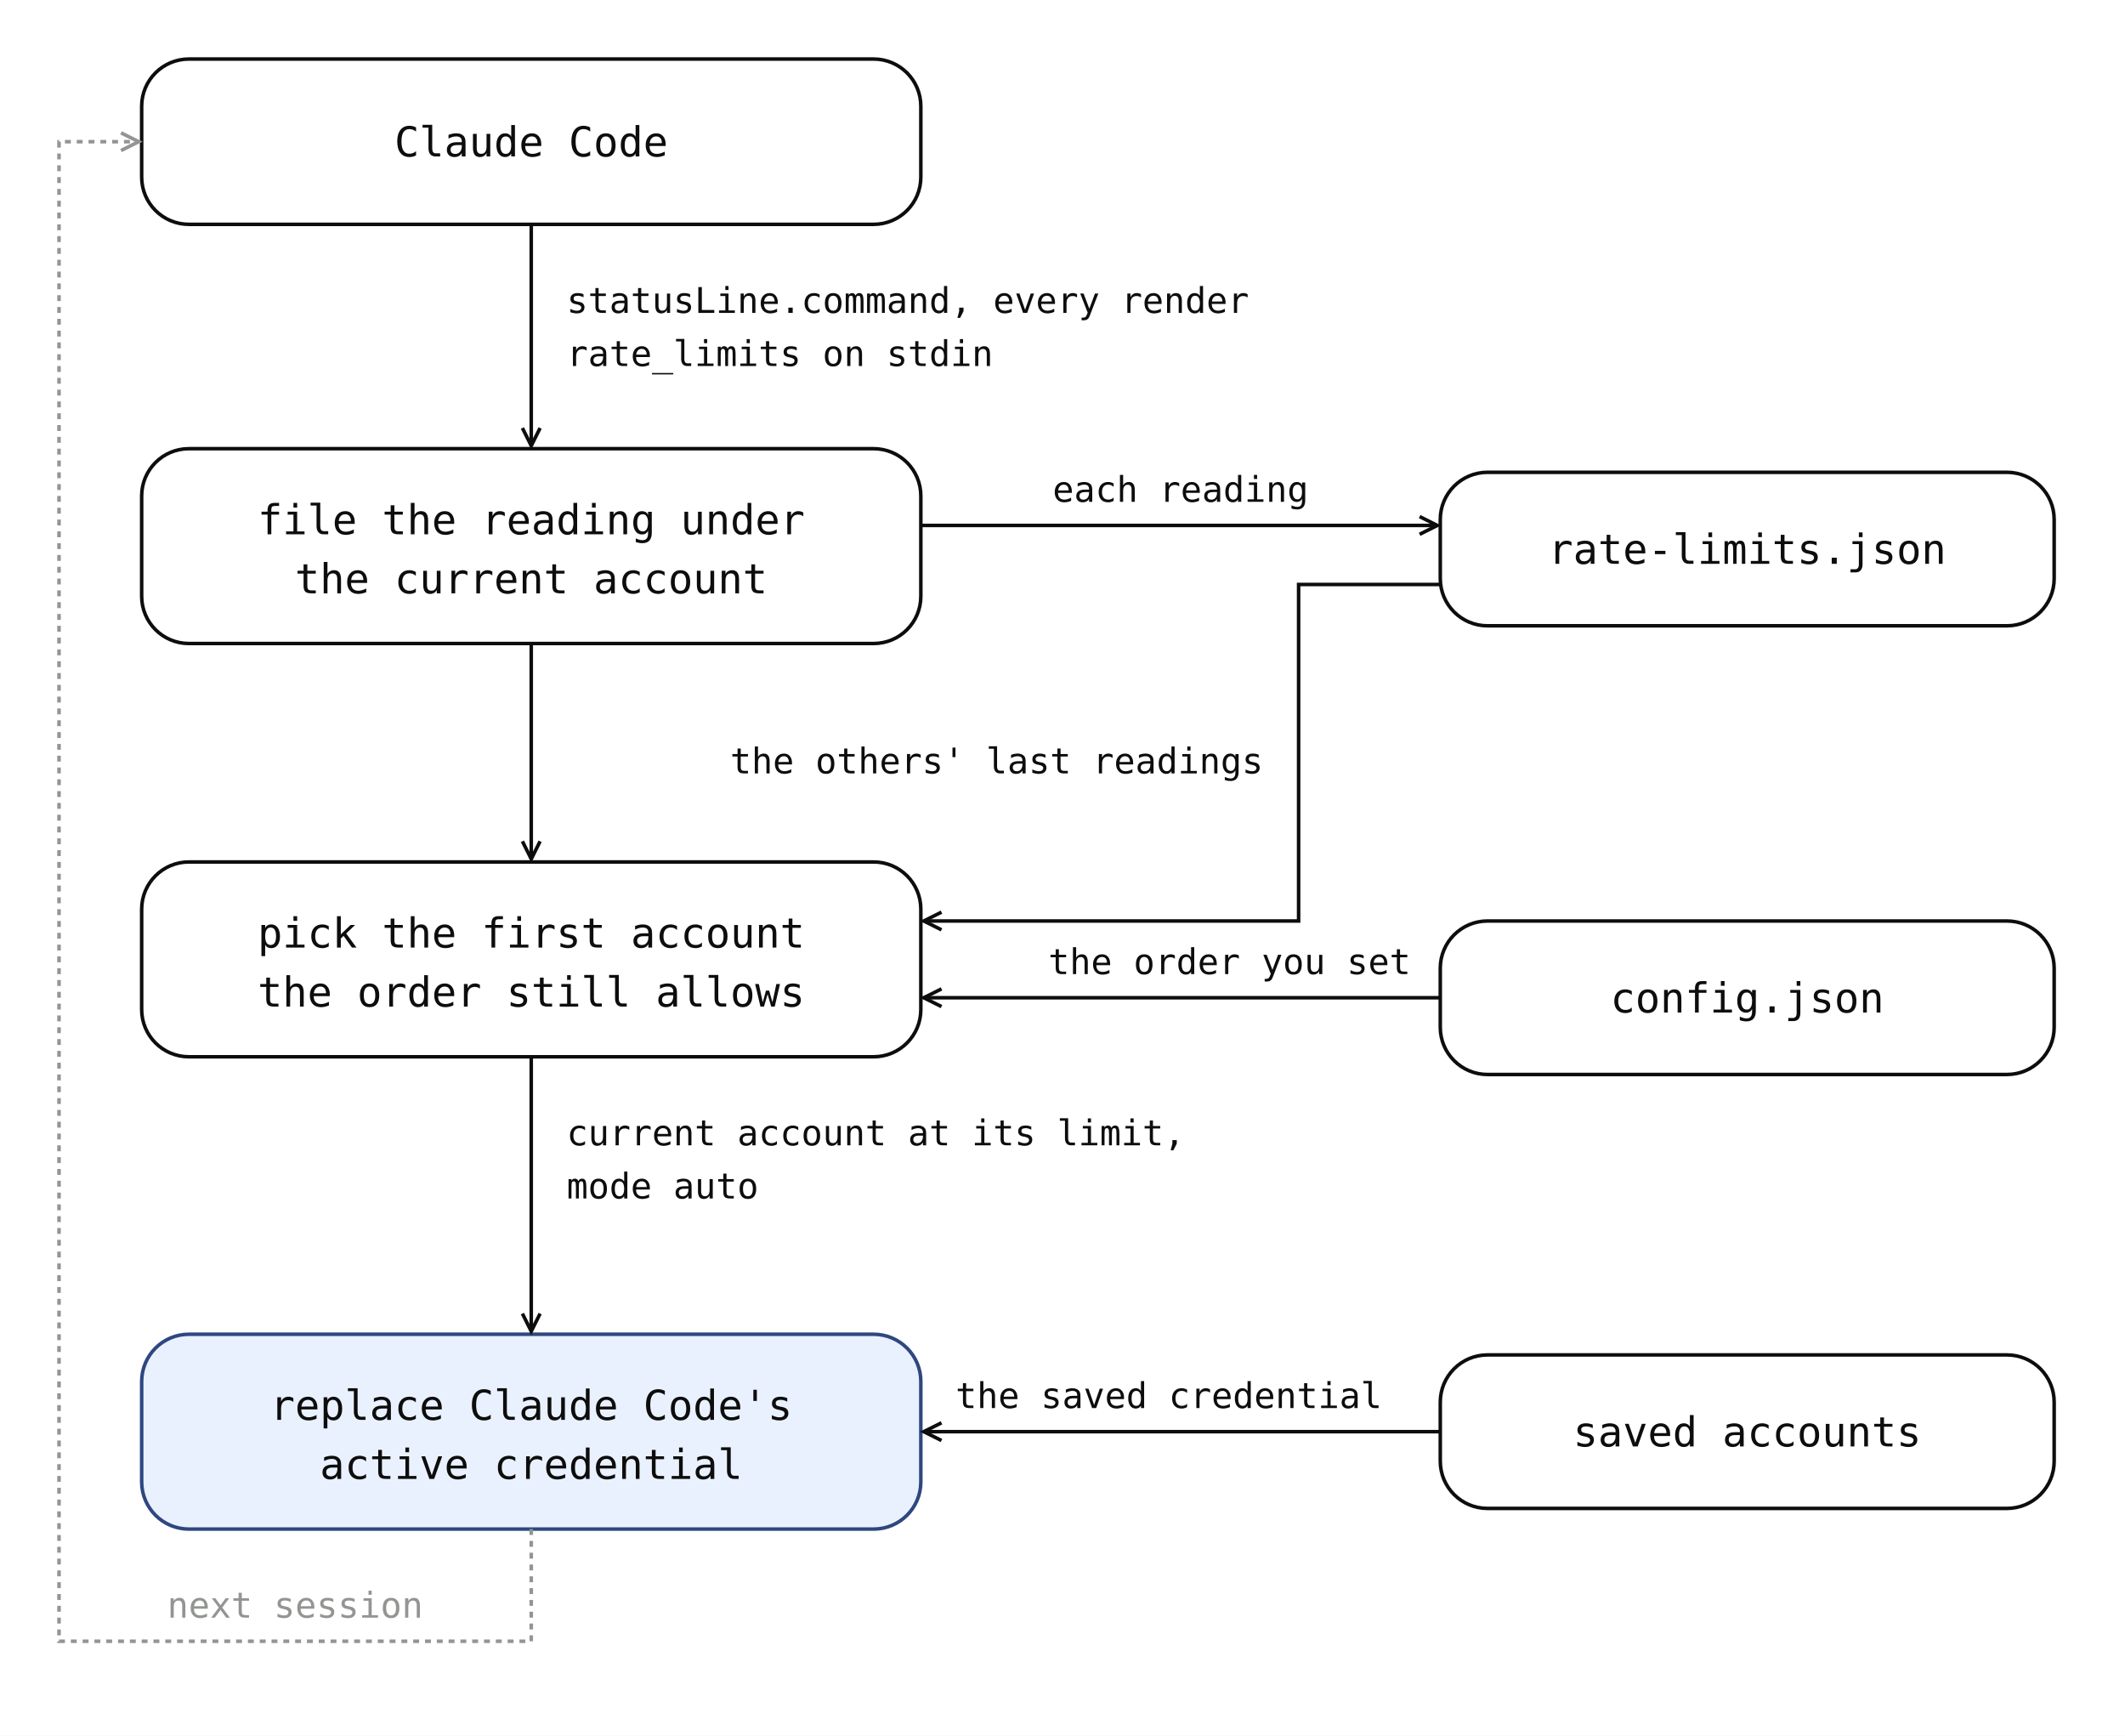
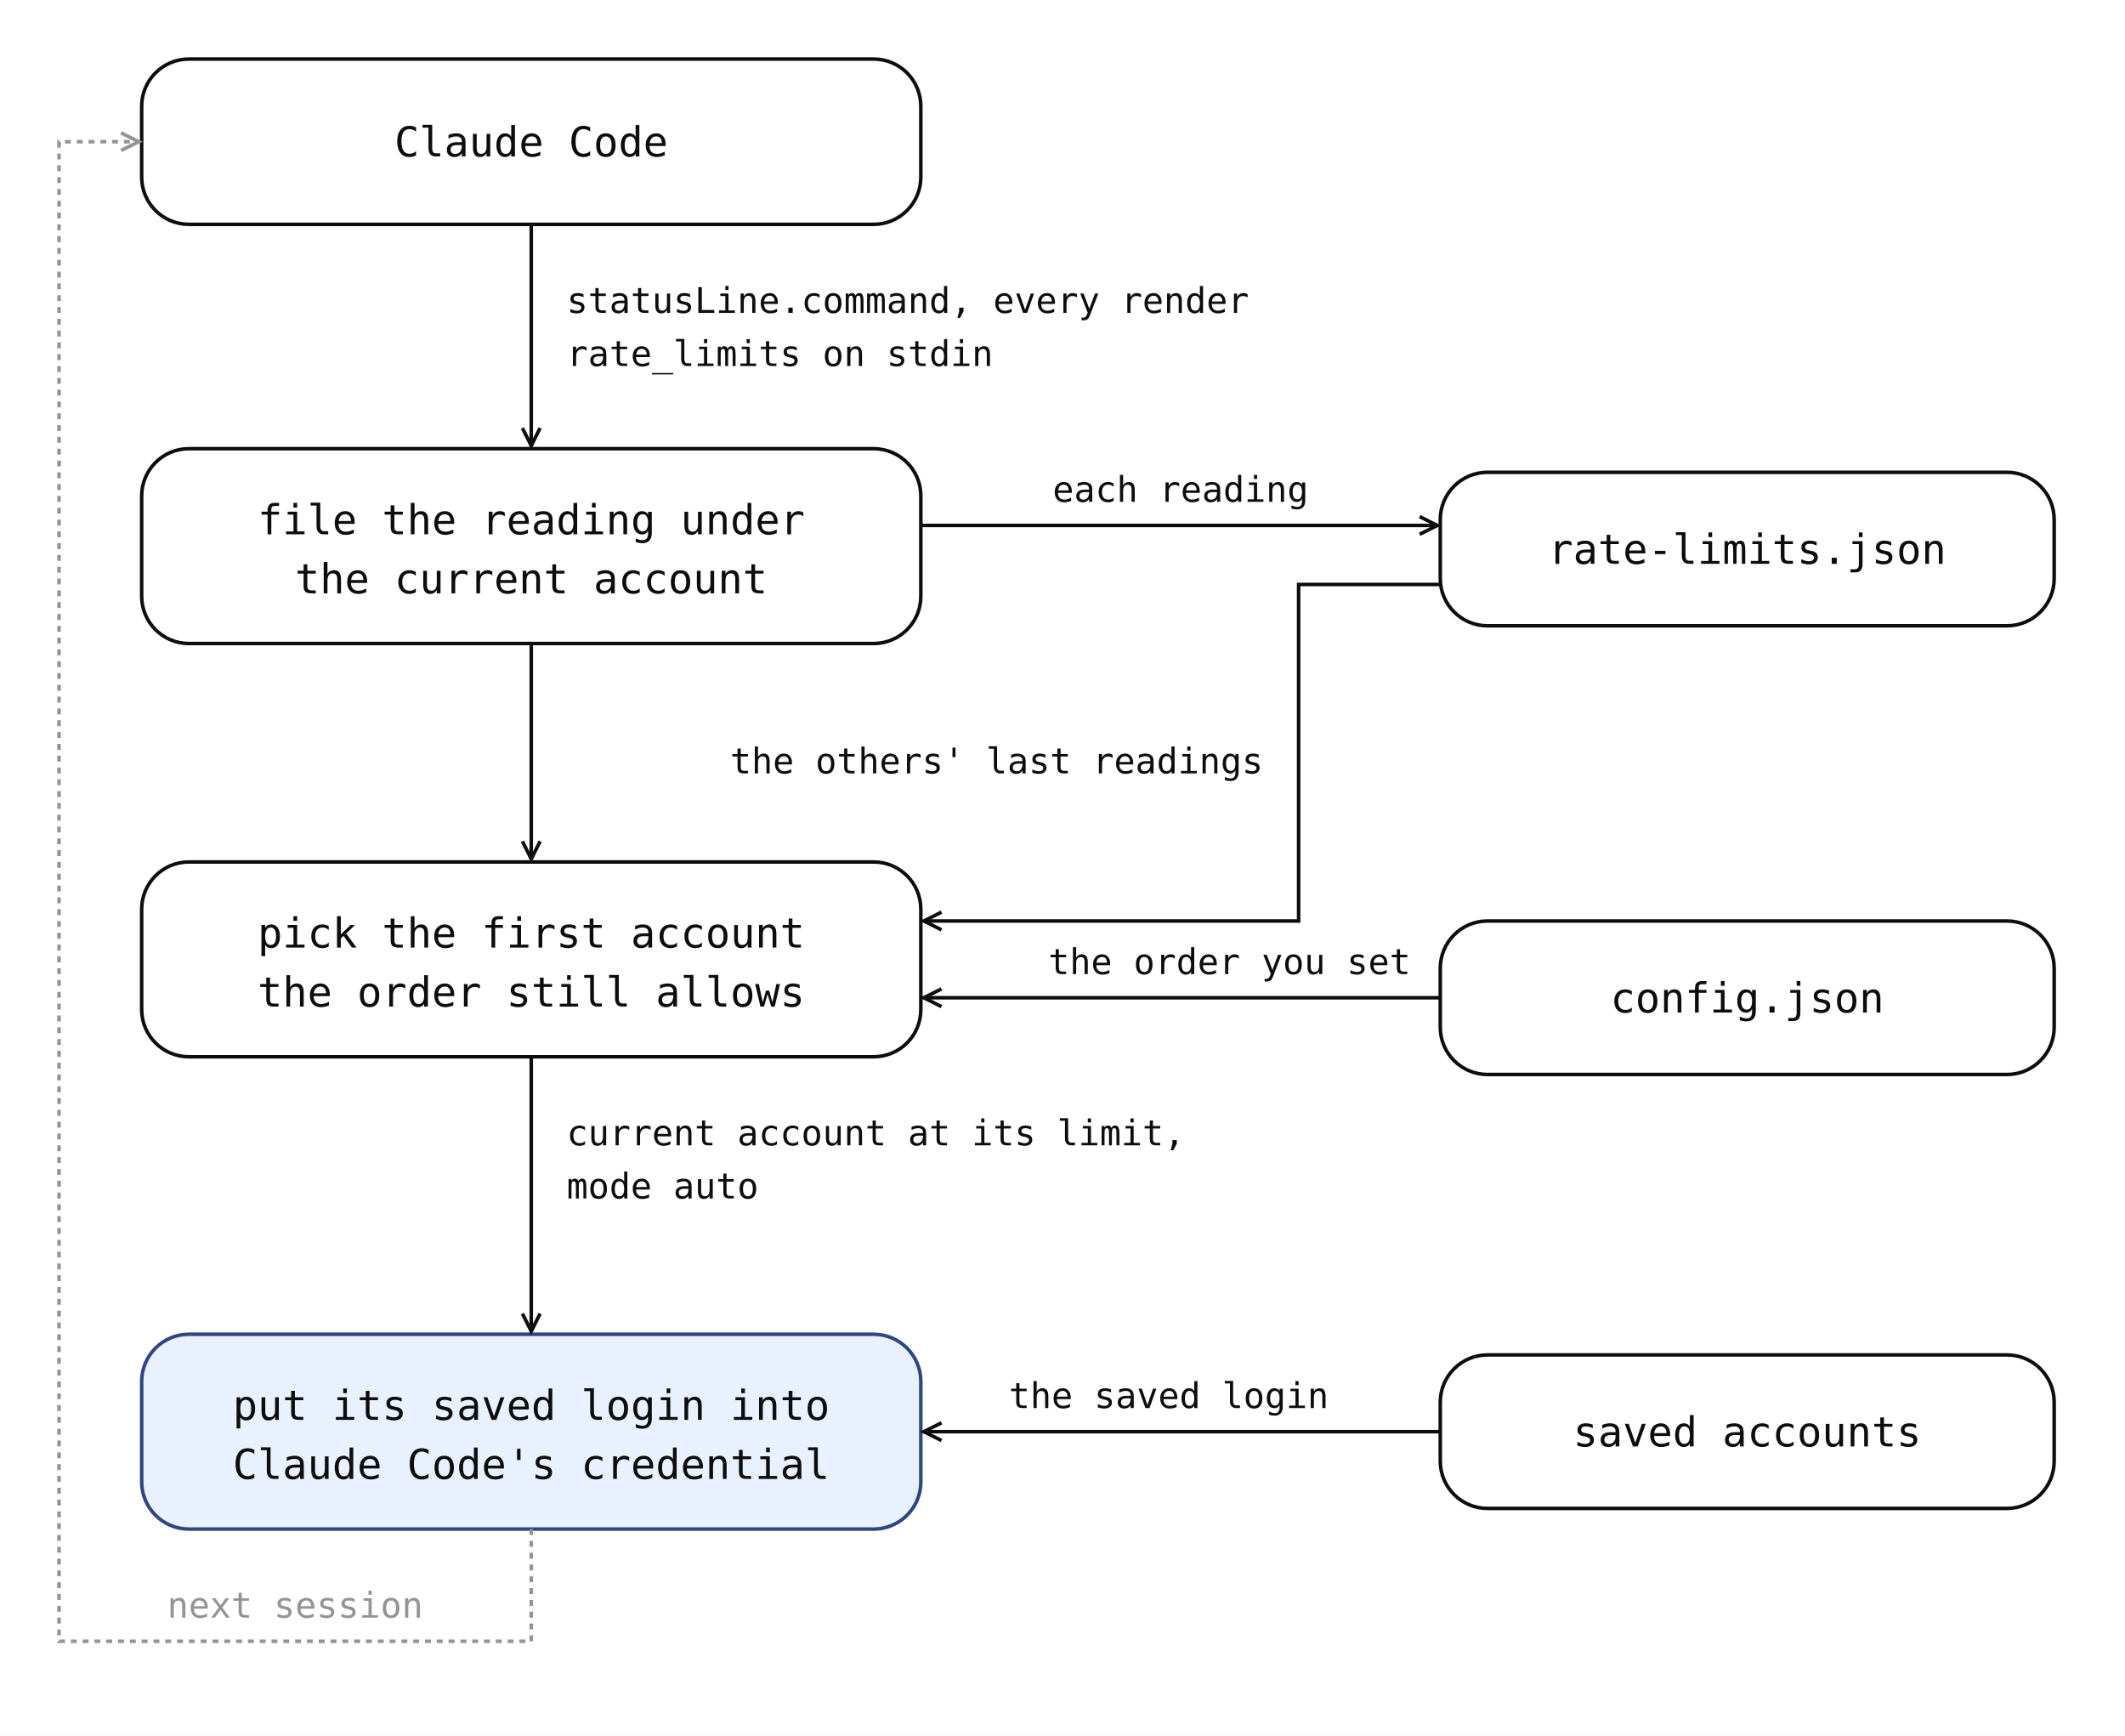
<svg xmlns="http://www.w3.org/2000/svg" viewBox="0 0 720 588" width="720" height="588" role="img" aria-labelledby="title desc">
  <defs>
    <marker id="arrow-ink" viewBox="0 0 8 8" refX="7" refY="4" markerWidth="8" markerHeight="8" markerUnits="userSpaceOnUse" orient="auto-start-reverse" overflow="visible">
      <path d="M1 1 L7 4 L1 7" fill="none" stroke="#0D0D0D" stroke-width="1.2" />
    </marker>
    <marker id="arrow-muted" viewBox="0 0 8 8" refX="7" refY="4" markerWidth="8" markerHeight="8" markerUnits="userSpaceOnUse" orient="auto-start-reverse" overflow="visible">
      <path d="M1 1 L7 4 L1 7" fill="none" stroke="#929591" stroke-width="1.2" />
    </marker>
  </defs>
  <style>
    .entity { font-family: "IBM Plex Mono", Menlo, monospace; font-size: 14px; fill: #0D0D0D; text-anchor: middle; }
    .edge { font-family: "IBM Plex Mono", Menlo, monospace; font-size: 12px; fill: #0D0D0D; text-anchor: middle; }
    .edge-l { font-family: "IBM Plex Mono", Menlo, monospace; font-size: 12px; fill: #0D0D0D; text-anchor: start; }
    .edge-r { font-family: "IBM Plex Mono", Menlo, monospace; font-size: 12px; fill: #0D0D0D; text-anchor: end; }
    .edge-m { font-family: "IBM Plex Mono", Menlo, monospace; font-size: 12px; fill: #929591; text-anchor: middle; }
    .box { fill: #FFFFFF; stroke: #0D0D0D; stroke-width: 1.2; }
    .box-accent { fill: #EAF1FE; stroke: #2E4780; stroke-width: 1.2; }
    .flow { fill: none; stroke: #0D0D0D; stroke-width: 1.2; }
    .flow-secondary { fill: none; stroke: #929591; stroke-width: 1.2; stroke-dasharray: 2 2; }
  </style>
  <rect width="720" height="588" fill="#FFFFFF" />
  <g id="claude">
    <rect class="box" x="48" y="20" width="264" height="56" rx="16" />
    <text class="entity" x="180" y="53">Claude Code</text>
  </g>
  <g id="step-file">
    <rect class="box" x="48" y="152" width="264" height="66" rx="16" />
    <text class="entity" x="180" y="181">file the reading under</text>
    <text class="entity" x="180" y="201">the current account</text>
  </g>
  <g id="step-pick">
    <rect class="box" x="48" y="292" width="264" height="66" rx="16" />
    <text class="entity" x="180" y="321">pick the first account</text>
    <text class="entity" x="180" y="341">the order still allows</text>
  </g>
  <g id="step-swap">
    <rect class="box-accent" x="48" y="452" width="264" height="66" rx="16" />
-     <text class="entity" x="180" y="481">replace Claude Code's</text>
-     <text class="entity" x="180" y="501">active credential</text>
+     <text class="entity" x="180" y="481">put its saved login into</text>
+     <text class="entity" x="180" y="501">Claude Code's credential</text>
  </g>
  <g id="cache">
    <rect class="box" x="488" y="160" width="208" height="52" rx="16" />
    <text class="entity" x="592" y="191">rate-limits.json</text>
  </g>
  <g id="config">
    <rect class="box" x="488" y="312" width="208" height="52" rx="16" />
    <text class="entity" x="592" y="343">config.json</text>
  </g>
  <g id="saved">
    <rect class="box" x="488" y="459" width="208" height="52" rx="16" />
    <text class="entity" x="592" y="490">saved accounts</text>
  </g>
  <g id="e-claude-file">
    <path class="flow" d="M180 76 V151" marker-end="url(#arrow-ink)" />
    <text class="edge-l" x="192" y="106">statusLine.command, every render</text>
    <text class="edge-l" x="192" y="124">rate_limits on stdin</text>
  </g>
  <g id="e-file-cache">
    <path class="flow" d="M312 178 H487" marker-end="url(#arrow-ink)" />
    <text class="edge" x="400" y="170">each reading</text>
  </g>
  <g id="e-cache-pick">
    <path class="flow" d="M488 198 H440 V312 H313" marker-end="url(#arrow-ink)" />
    <text class="edge-r" x="428" y="262">the others' last readings</text>
  </g>
  <g id="e-file-pick">
    <path class="flow" d="M180 218 V291" marker-end="url(#arrow-ink)" />
  </g>
  <g id="e-config-pick">
    <path class="flow" d="M488 338 H313" marker-end="url(#arrow-ink)" />
    <text class="edge-r" x="478" y="330">the order you set</text>
  </g>
  <g id="e-pick-swap">
    <path class="flow" d="M180 358 V451" marker-end="url(#arrow-ink)" />
    <text class="edge-l" x="192" y="388">current account at its limit,</text>
    <text class="edge-l" x="192" y="406">mode auto</text>
  </g>
  <g id="e-saved-swap">
    <path class="flow" d="M488 485 H313" marker-end="url(#arrow-ink)" />
-     <text class="edge" x="396" y="477">the saved credential</text>
+     <text class="edge" x="396" y="477">the saved login</text>
  </g>
  <g id="e-swap-claude">
    <path class="flow-secondary" d="M180 518 V556 H20 V48 H47" marker-end="url(#arrow-muted)" />
    <text class="edge-m" x="100" y="548">next session</text>
  </g>
</svg>
